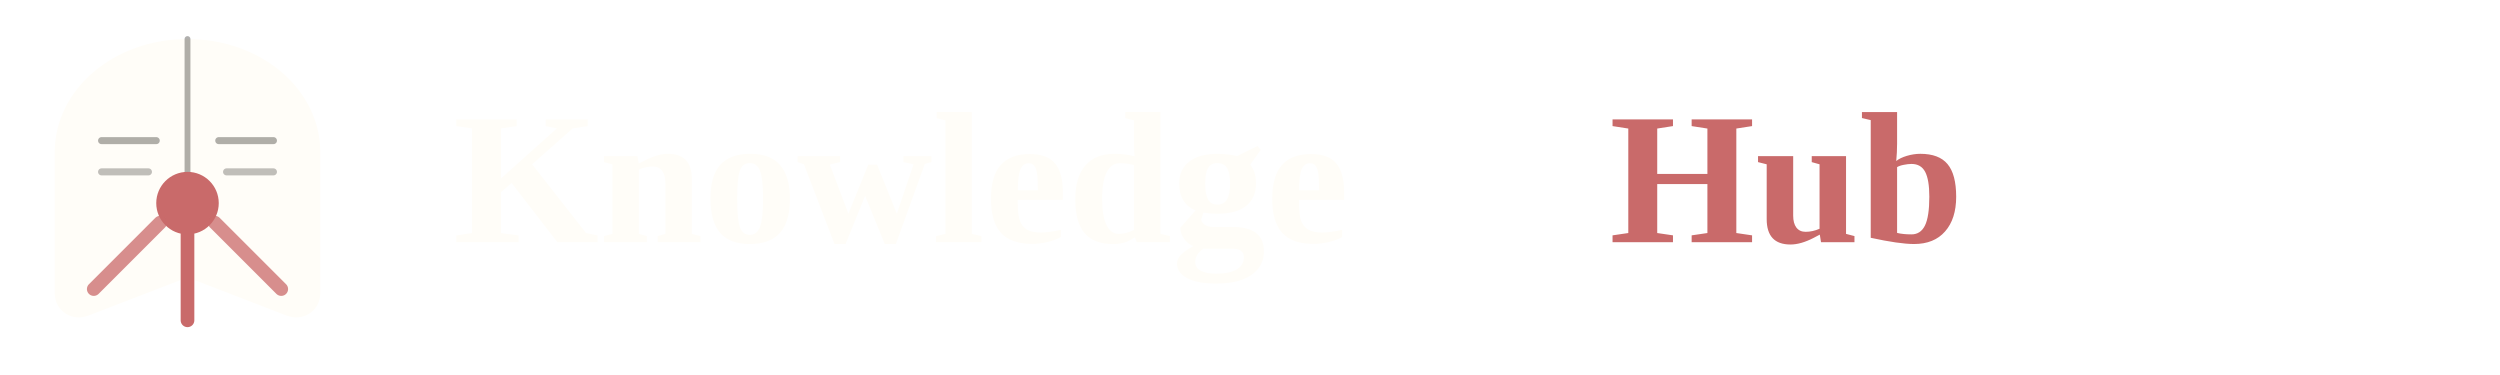
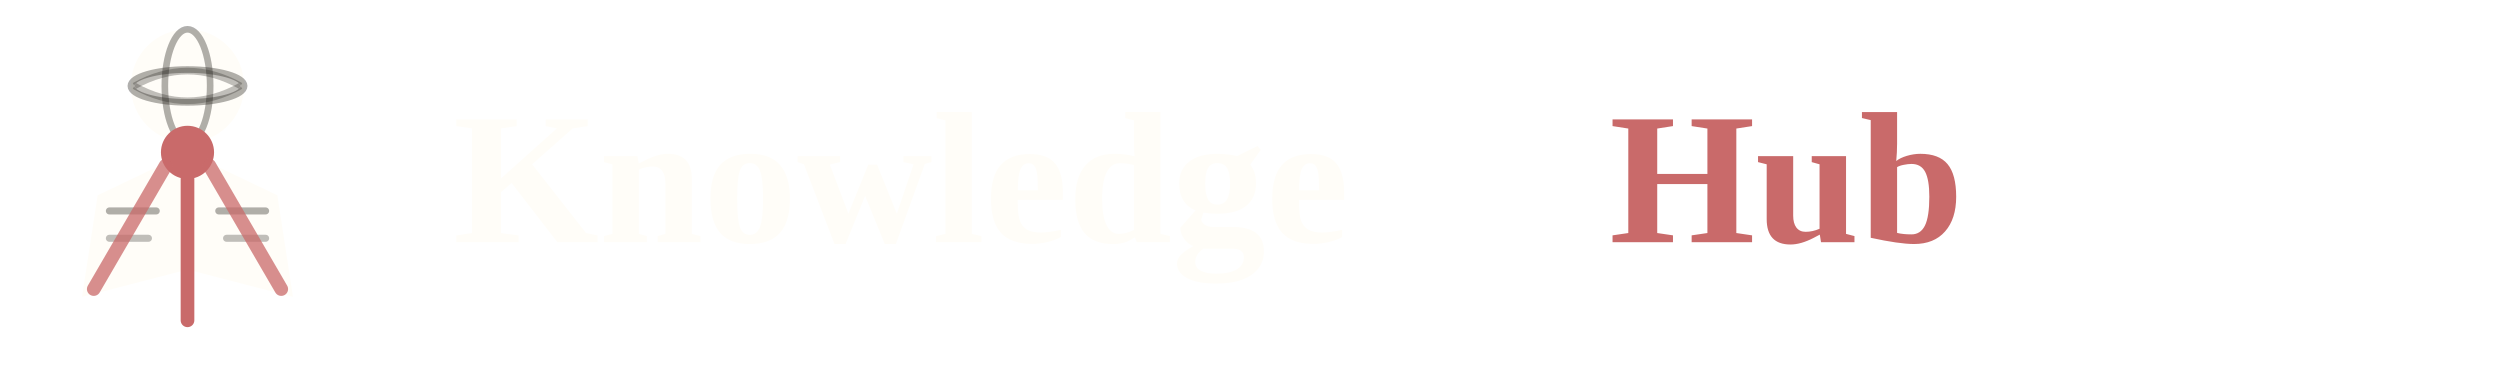
<svg xmlns="http://www.w3.org/2000/svg" viewBox="0 0 320 48" fill="none" role="img" aria-label="Knowledge Hub">
-   <g transform="translate(0, 0)">
-     <path d="M24 5C14.5 5 7 11.5 7 19.5V37.5C7 39.8 9.2 41.2 11.3 40.4L24 35.5L36.7 40.4C38.8 41.2 41 39.8 41 37.5V19.5C41 11.5 33.5 5 24 5Z" fill="#fffdf8" />
-     <path d="M24 5V35.5" stroke="#1c1915" stroke-width="0.75" stroke-linecap="round" opacity="0.35" />
-     <path d="M13 18H20" stroke="#1c1915" stroke-width="0.9" stroke-linecap="round" opacity="0.35" />
-     <path d="M13 22H19" stroke="#1c1915" stroke-width="0.9" stroke-linecap="round" opacity="0.28" />
-     <path d="M28 18H35" stroke="#1c1915" stroke-width="0.9" stroke-linecap="round" opacity="0.35" />
-     <path d="M29 22H35" stroke="#1c1915" stroke-width="0.9" stroke-linecap="round" opacity="0.28" />
-     <circle cx="24" cy="26" r="4" fill="#c96a6a" />
-     <path d="M24 30V41" stroke="#c96a6a" stroke-width="1.75" stroke-linecap="round" />
-     <path d="M20.5 28.5L12 37" stroke="#c96a6a" stroke-width="1.75" stroke-linecap="round" opacity="0.75" />
-     <path d="M27.5 28.5L36 37" stroke="#c96a6a" stroke-width="1.75" stroke-linecap="round" opacity="0.75" />
+   <g>
+     <circle cx="24" cy="11" r="7.25" fill="#fffdf8" />
+     <ellipse cx="24" cy="11" rx="7.25" ry="2.1" stroke="#1c1915" stroke-width="0.85" fill="none" opacity="0.35" />
+     <path d="M17.2 11Q24 14.8 30.8 11" stroke="#1c1915" stroke-width="0.85" fill="none" opacity="0.28" />
+     <path d="M17.2 11Q24 7.2 30.8 11" stroke="#1c1915" stroke-width="0.85" fill="none" opacity="0.28" />
+     <ellipse cx="24" cy="11" rx="2.9" ry="7.25" stroke="#1c1915" stroke-width="0.85" fill="none" opacity="0.35" />
+     <path d="M24 19.5L12.5 25L10.5 38L24 34.5Z" fill="#fffdf8" />
+     <path d="M24 19.5L35.5 25L37.5 38L24 34.5Z" fill="#fffdf8" />
+     <path d="M24 19.5V34.5" stroke="#1c1915" stroke-width="0.65" stroke-linecap="round" opacity="0.28" />
+     <path d="M14 27H20" stroke="#1c1915" stroke-width="0.9" stroke-linecap="round" opacity="0.35" />
+     <path d="M14 30.5H19" stroke="#1c1915" stroke-width="0.9" stroke-linecap="round" opacity="0.28" />
+     <path d="M28 27H34" stroke="#1c1915" stroke-width="0.9" stroke-linecap="round" opacity="0.35" />
+     <path d="M29 30.5H34" stroke="#1c1915" stroke-width="0.9" stroke-linecap="round" opacity="0.28" />
+     <circle cx="24" cy="19.5" r="3.4" fill="#c96a6a" />
+     <path d="M24 22.9V41" stroke="#c96a6a" stroke-width="1.75" stroke-linecap="round" />
+     <path d="M21.2 21.2L12 37" stroke="#c96a6a" stroke-width="1.75" stroke-linecap="round" opacity="0.75" />
+     <path d="M26.8 21.2L36 37" stroke="#c96a6a" stroke-width="1.75" stroke-linecap="round" opacity="0.75" />
  </g>
  <text x="58" y="31" font-family="'Source Serif 4', Georgia, 'Times New Roman', serif" font-size="24" font-weight="600" fill="#fffdf8">Knowledge </text>
  <text x="206" y="31" font-family="'Source Serif 4', Georgia, 'Times New Roman', serif" font-size="24" font-weight="600" fill="#c96a6a">Hub</text>
</svg>
